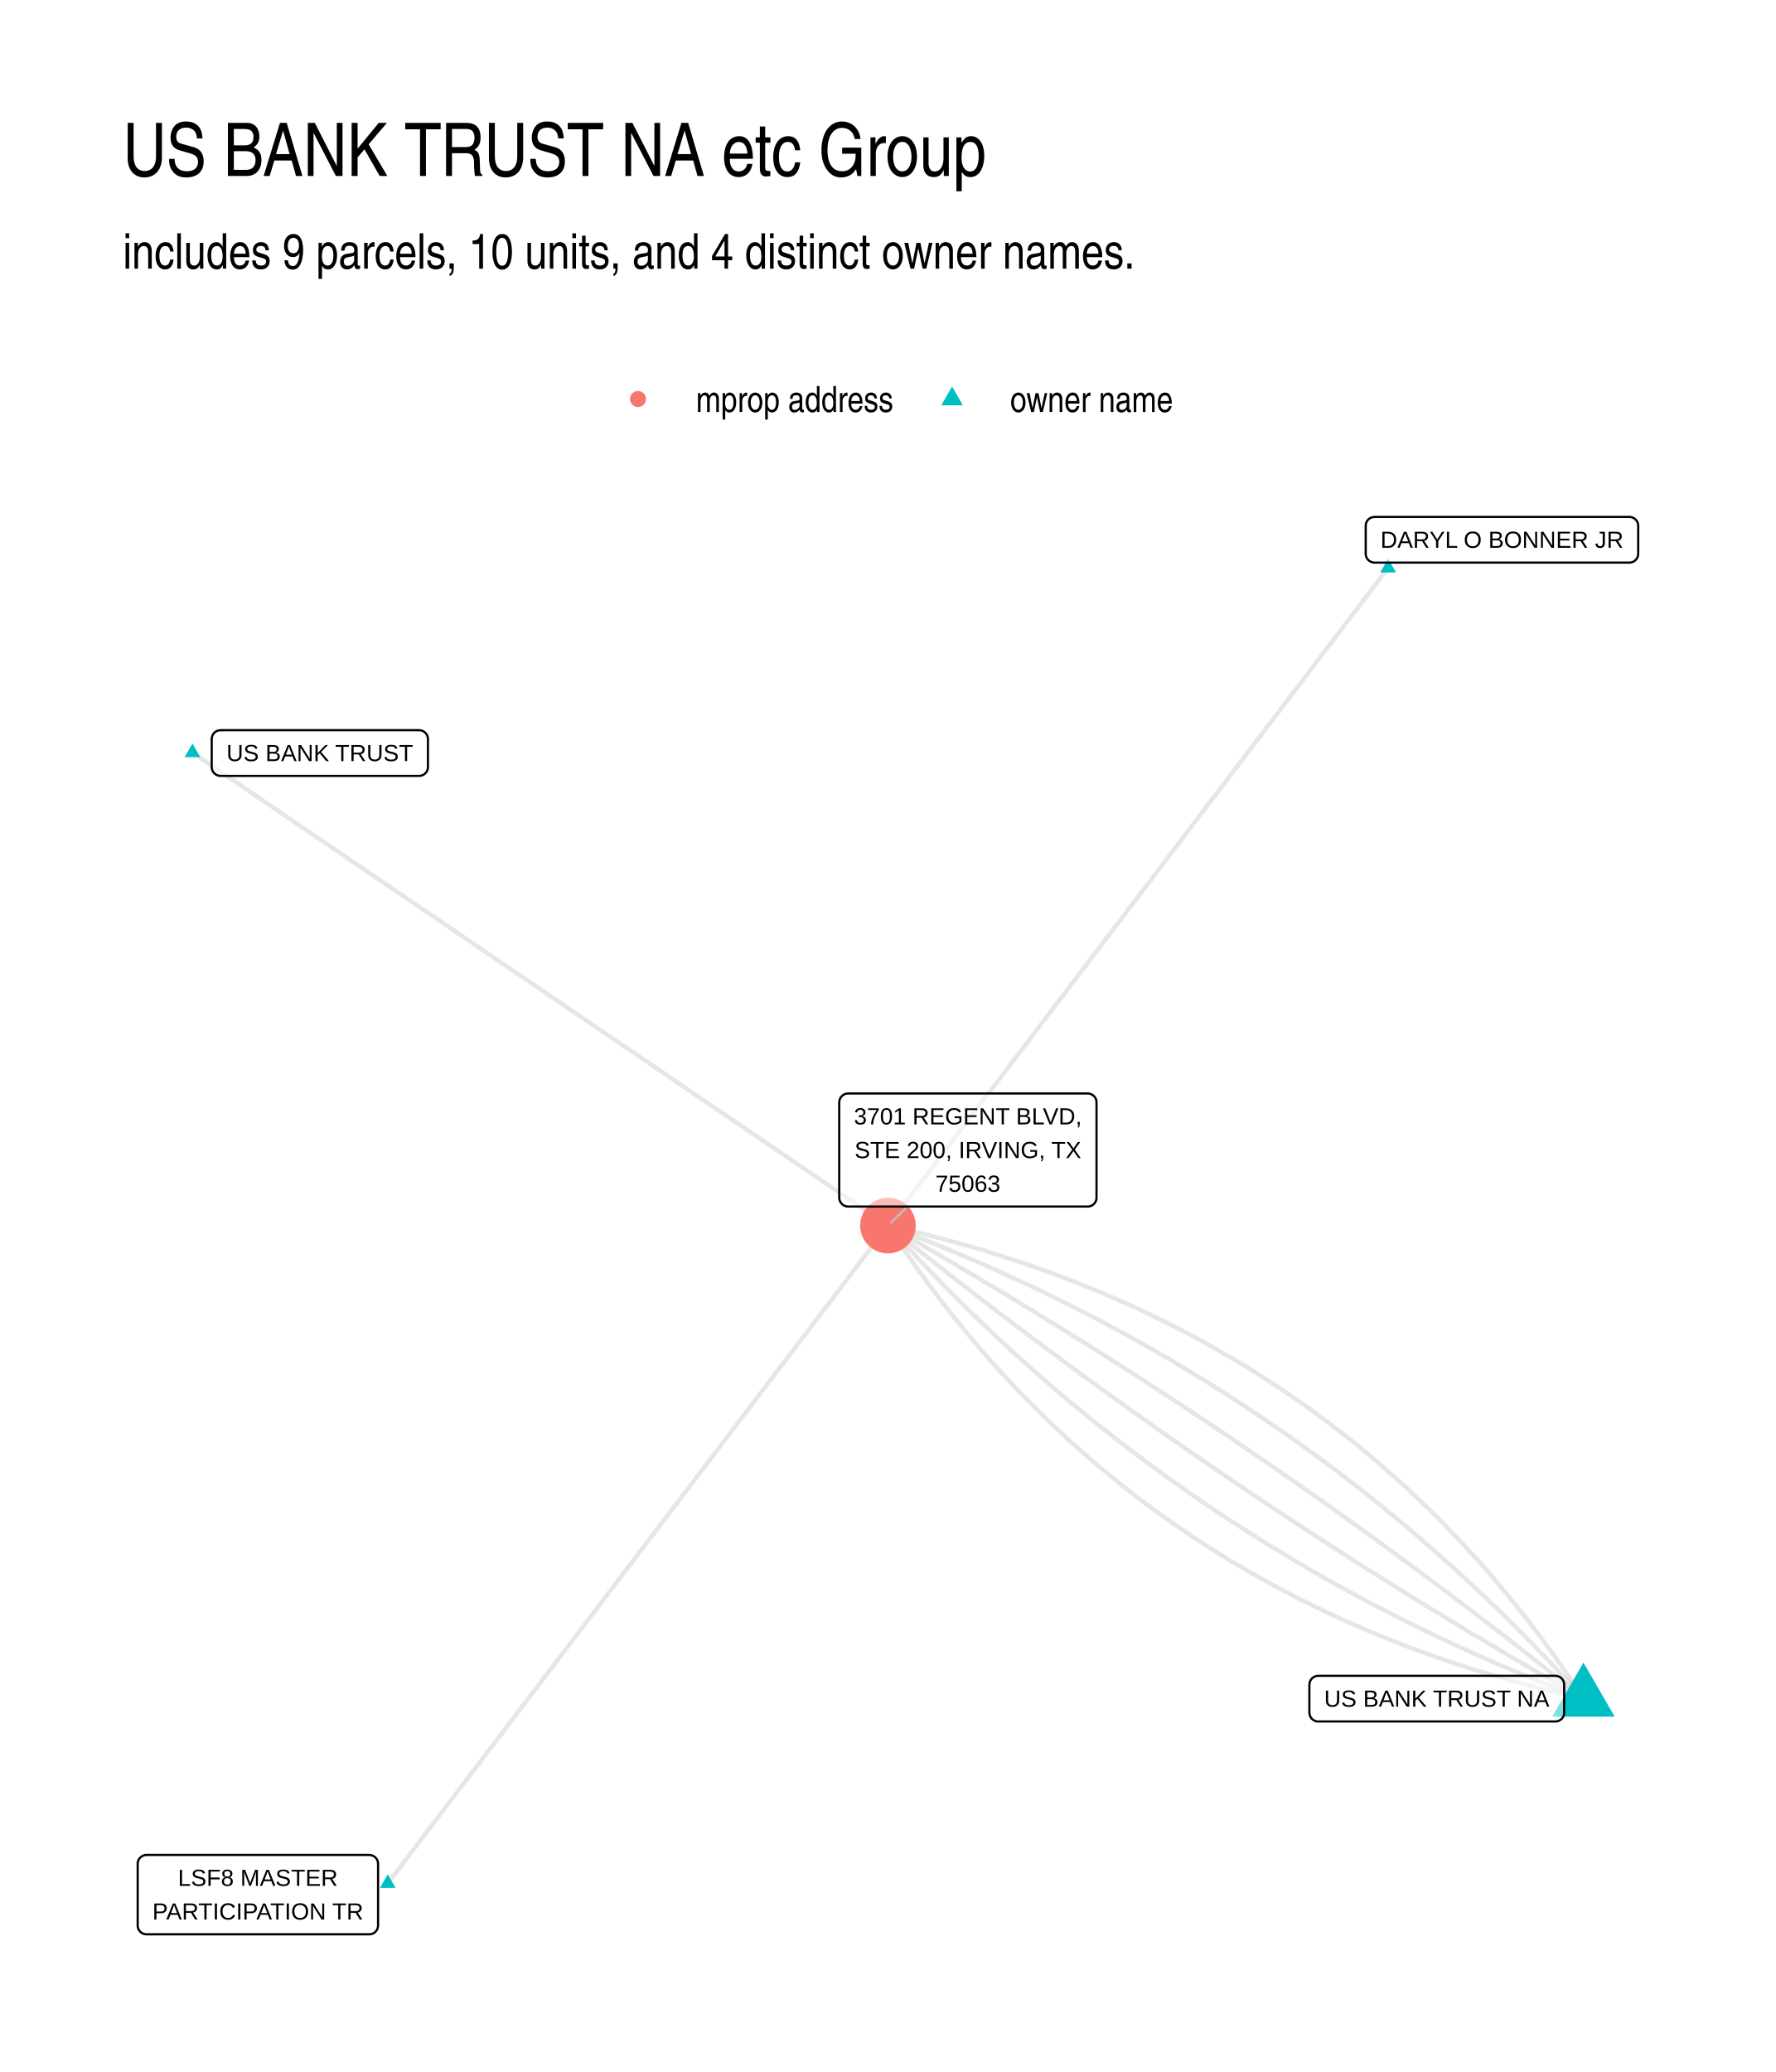
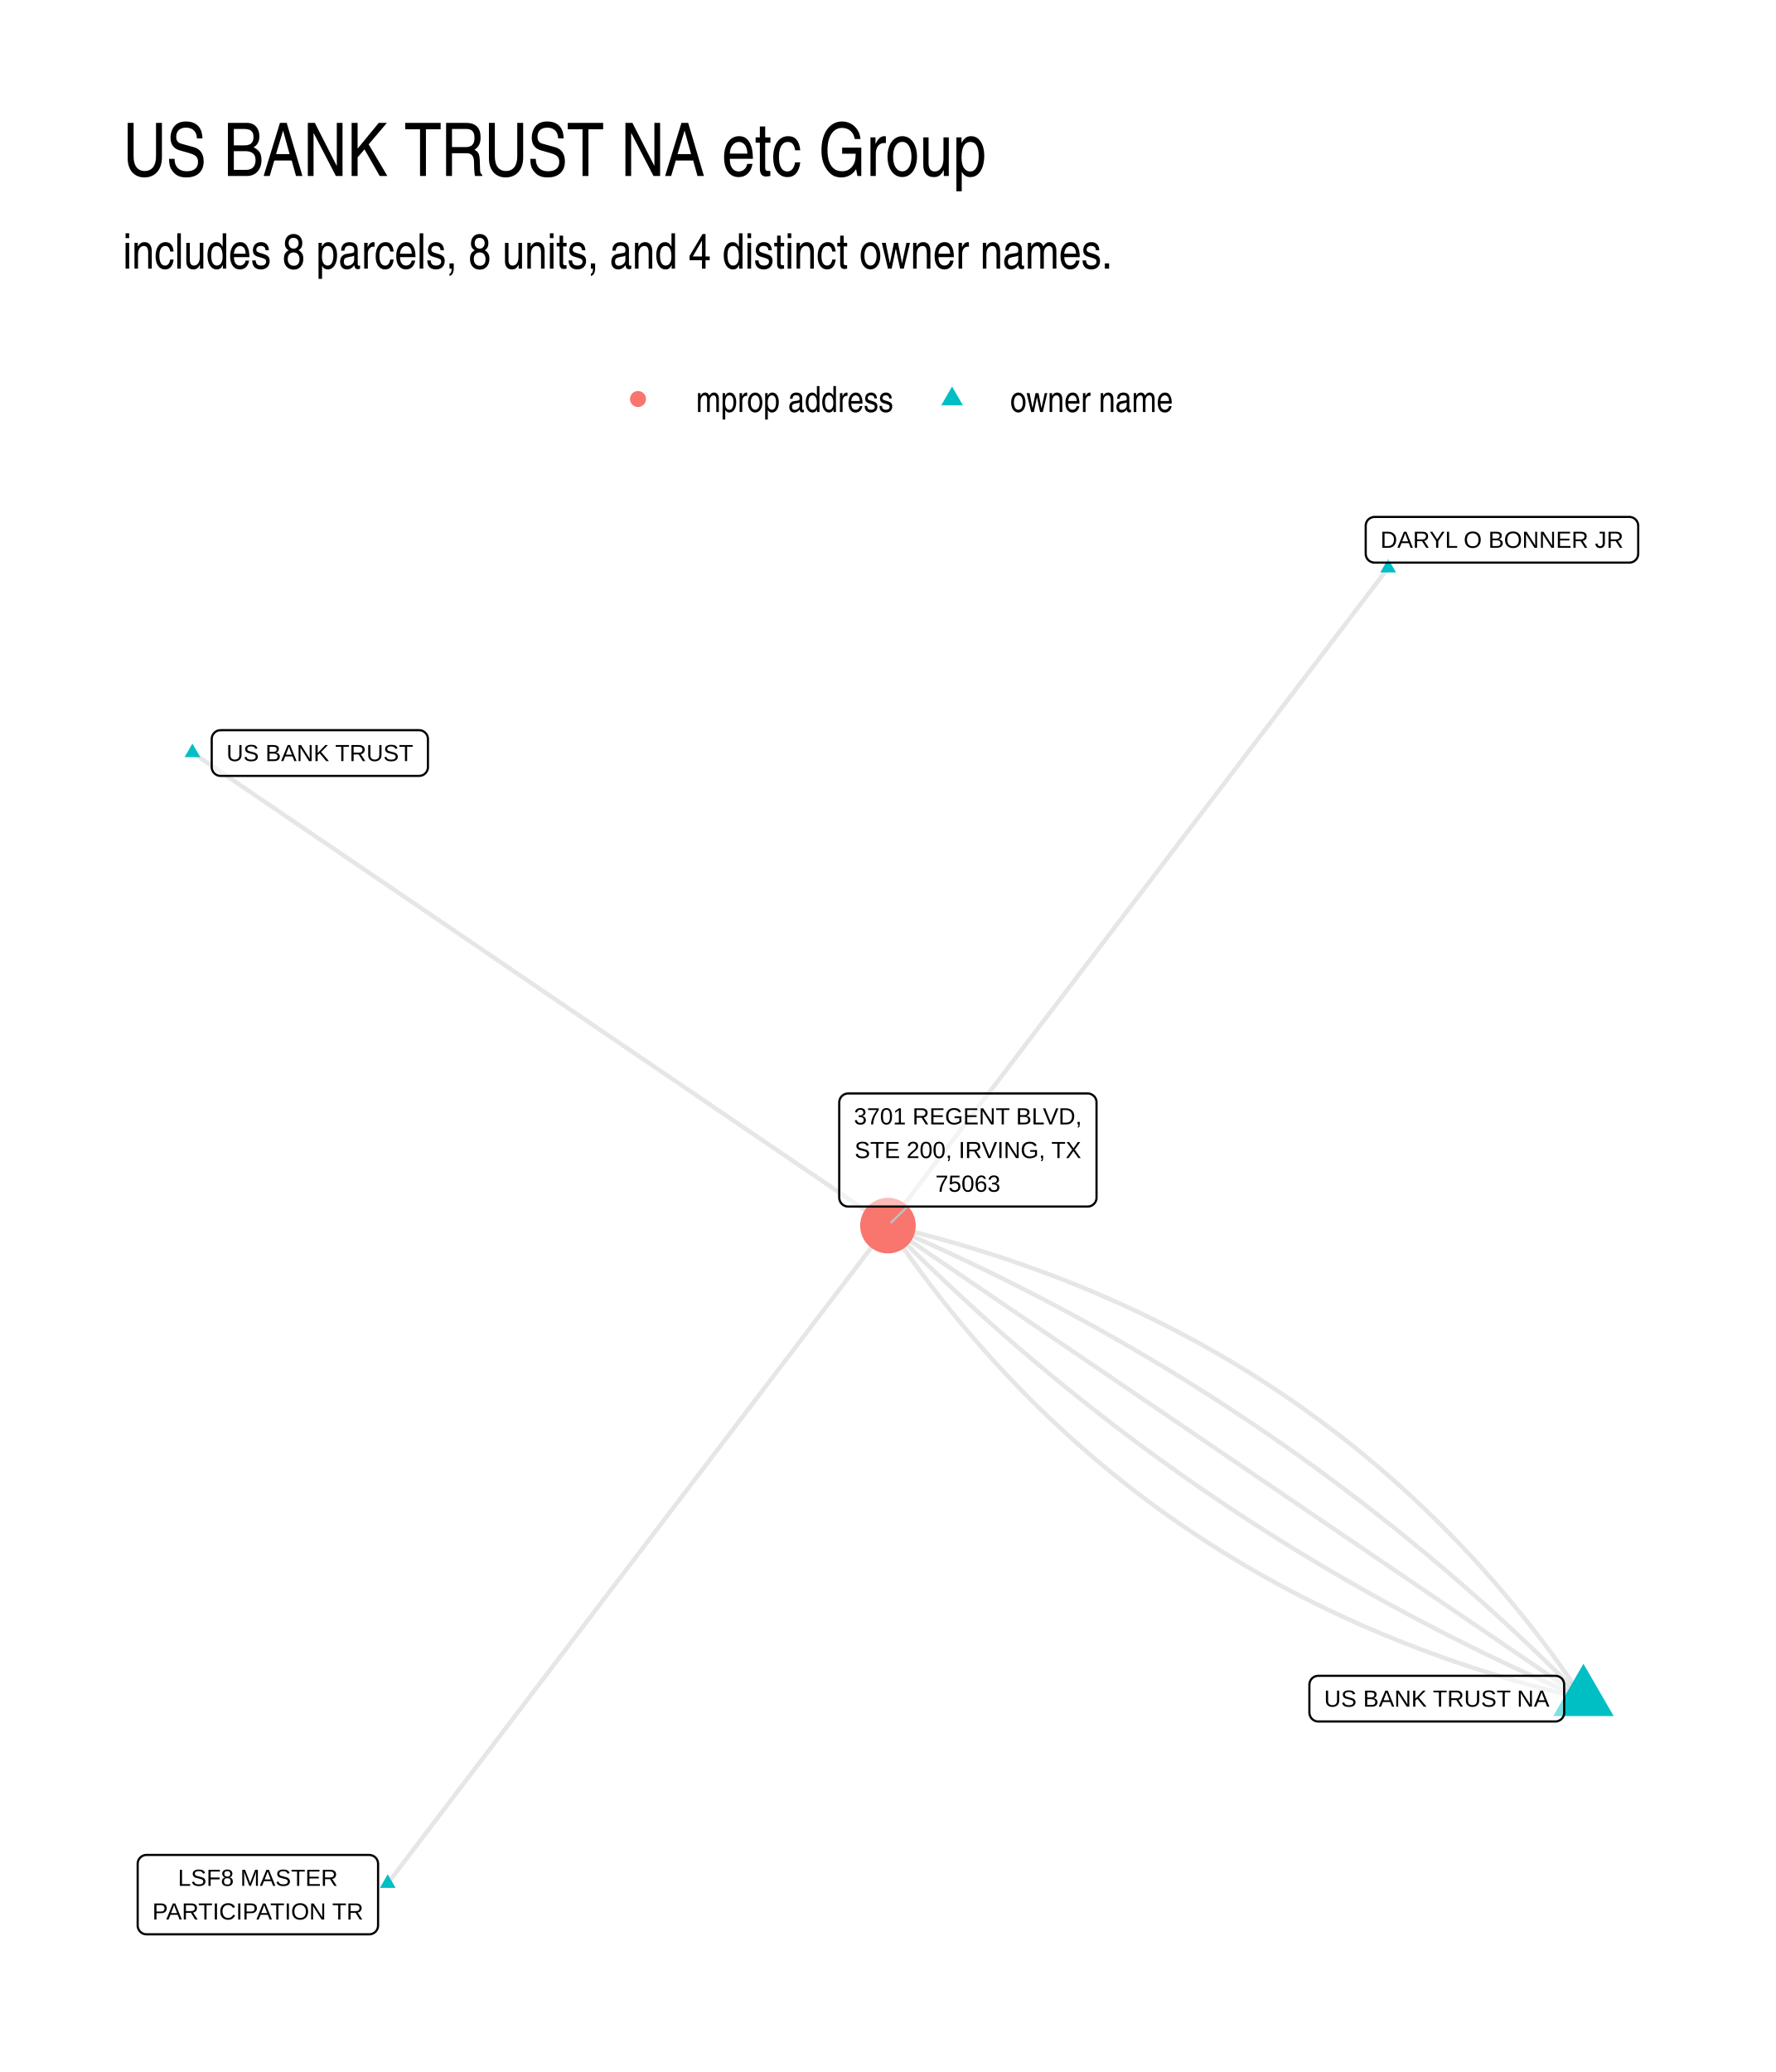
<svg xmlns="http://www.w3.org/2000/svg" width="576" height="672" viewBox="0 0 432 504">
  <g class="svglite">
    <defs>
      <style>.svglite polyline,.svglite polygon,.svglite path,.svglite circle{fill:none;stroke:#000000;stroke-linecap:round;stroke-linejoin:round;stroke-miterlimit:10.00}.svglite text{white-space:pre}.svglite g.glyphgroup path{fill:inherit;stroke:none}</style>
    </defs>
    <rect width="100%" height="100%" style="stroke-linecap:round;stroke-linejoin:round;stroke-miterlimit:10.00;stroke:none;fill:#FFFFFF" />
    <defs>
      <clipPath id="cpMC4wMHw0MzIuMDB8MC4wMHw1MDQuMDA=">
        <path d="M0 0h432v504H0z" />
      </clipPath>
    </defs>
    <g clip-path="url(#cpMC4wMHw0MzIuMDB8MC4wMHw1MDQuMDA=)">
      <path d="M0 0h432v504H0z" style="stroke-width:1.07;stroke:none;fill:#FFFFFF" />
    </g>
    <defs>
      <clipPath id="cpMjkuODl8NDAyLjExfDEyMi4xNHw0NzQuMTE=">
        <path d="M29.89 122.14h372.22v351.97H29.89z" />
      </clipPath>
    </defs>
    <g clip-path="url(#cpMjkuODl8NDAyLjExfDEyMi4xNHw0NzQuMTE=)">
-       <path d="m385.19 413.18-1.2-1.83-1.21-1.81-1.22-1.8-1.24-1.79-1.24-1.78-1.25-1.76-1.27-1.74-1.27-1.74-1.29-1.72-1.29-1.7-1.31-1.7-1.32-1.68-1.32-1.66-1.34-1.65-1.34-1.64-1.36-1.63-1.37-1.61-1.38-1.6-1.39-1.58-1.39-1.57-1.41-1.56-1.42-1.54-1.43-1.53-1.44-1.51-1.45-1.51-1.46-1.49-1.47-1.47-1.49-1.46-1.49-1.45-1.5-1.43-1.51-1.42-1.53-1.41-1.53-1.4-1.54-1.37-1.56-1.37-1.56-1.35-1.57-1.34-1.59-1.33-1.59-1.31-1.61-1.3-1.62-1.28-1.62-1.27-1.64-1.26-1.65-1.25-1.65-1.23-1.67-1.21-1.68-1.2-1.69-1.19-1.7-1.18-1.7-1.16-1.72-1.15-1.73-1.14-1.74-1.12-1.75-1.1-1.77-1.1-1.77-1.08-1.78-1.07-1.79-1.05-1.8-1.04-1.81-1.03-1.83-1.01-1.83-1-1.84-.98-1.86-.97-1.86-.96-1.88-.95-1.88-.93-1.9-.92-1.9-.9-1.92-.89-1.92-.88-1.94-.86-1.95-.85-1.95-.83-1.97-.83-1.98-.8-1.99-.8-2-.78-2.01-.77-2.02-.75-2.03-.74-2.04-.73-2.05-.71-2.06-.7-2.07-.69-2.08-.67-2.09-.66-2.1-.65-2.12-.63-2.12-.62-2.13-.6-2.15-.59-2.15-.58-2.16-.56-2.18-.55-2.18-.54-2.2-.52-2.2-.51-2.22-.5m121.68-159.98-1.23 1.61-1.23 1.62-1.23 1.61-1.23 1.62-1.23 1.62-1.23 1.61-1.23 1.62-1.23 1.61-1.23 1.62-1.23 1.62-1.22 1.61-1.23 1.62-1.23 1.61-1.23 1.62-1.23 1.62-1.23 1.61-1.23 1.62-1.23 1.61-1.23 1.62-1.23 1.62-1.22 1.61-1.23 1.62-1.23 1.62-1.23 1.61-1.23 1.62-1.23 1.61-1.23 1.62-1.23 1.62-1.23 1.61-1.23 1.62-1.23 1.61-1.22 1.62-1.23 1.62-1.23 1.61-1.23 1.62-1.23 1.61-1.23 1.62-1.23 1.62-1.23 1.61-1.23 1.62-1.23 1.61-1.22 1.62-1.23 1.62-1.23 1.61-1.23 1.62-1.23 1.61-1.23 1.62-1.23 1.62-1.23 1.61-1.23 1.62-1.23 1.61-1.22 1.62-1.23 1.62-1.23 1.61-1.23 1.62-1.23 1.61-1.23 1.62-1.23 1.62-1.23 1.61-1.23 1.62-1.23 1.61-1.23 1.62-1.22 1.62-1.23 1.61-1.23 1.62-1.23 1.62-1.23 1.61-1.23 1.62-1.23 1.61-1.23 1.62-1.23 1.62-1.23 1.61-1.22 1.62-1.23 1.61-1.23 1.62-1.23 1.62-1.23 1.61-1.23 1.62-1.23 1.61-1.23 1.62-1.23 1.62-1.23 1.61-1.23 1.62-1.22 1.61-1.23 1.62-1.23 1.62-1.23 1.61-1.23 1.62-1.23 1.61-1.23 1.62-1.23 1.62-1.23 1.61-1.23 1.62-1.22 1.61-1.23 1.62-1.23 1.62-1.23 1.61-1.23 1.62-1.23 1.61" style="stroke-width:1.07;stroke:#000000;stroke-opacity:0.10;stroke-linecap:butt" />
-       <path d="m46.81 183.07 1.71 1.16 1.71 1.16 1.7 1.17 1.71 1.16 1.71 1.16 1.71 1.16 1.71 1.16 1.71 1.17 1.71 1.16 1.71 1.16 1.71 1.16 1.71 1.16 1.7 1.17 1.71 1.16 1.71 1.16 1.71 1.16 1.71 1.17 1.71 1.16 1.71 1.16 1.71 1.16 1.71 1.16 1.71 1.17 1.7 1.16 1.71 1.16 1.71 1.16 1.71 1.17 1.71 1.16 1.71 1.16 1.71 1.16 1.71 1.16 1.71 1.17 1.71 1.16 1.7 1.16 1.71 1.16 1.71 1.16 1.71 1.17 1.71 1.16 1.71 1.16 1.71 1.16 1.71 1.17 1.71 1.16 1.71 1.16 1.7 1.16 1.71 1.16 1.71 1.17 1.71 1.16 1.71 1.16 1.71 1.16 1.71 1.17 1.71 1.16 1.71 1.16 1.71 1.16 1.71 1.16 1.7 1.17 1.71 1.16 1.71 1.16 1.71 1.16 1.71 1.17 1.71 1.16 1.71 1.16 1.71 1.16 1.71 1.16 1.71 1.17 1.7 1.16 1.71 1.16 1.71 1.16 1.71 1.16 1.71 1.17 1.71 1.16 1.71 1.16 1.71 1.16 1.71 1.17 1.71 1.16 1.7 1.16 1.71 1.16 1.71 1.16 1.71 1.17 1.71 1.16 1.71 1.16 1.71 1.16 1.71 1.17 1.71 1.16 1.71 1.16 1.7 1.16 1.71 1.16 1.71 1.17 1.71 1.16 1.71 1.16 1.71 1.16 1.71 1.16 1.71 1.17 1.71 1.16 1.71 1.16 1.7 1.16 1.71 1.17 1.71 1.16 1.71 1.16 1.71 1.16 1.71 1.16m169.19 115.06-1.4-1.56-1.41-1.56-1.42-1.54-1.42-1.54-1.43-1.53-1.44-1.52-1.44-1.51-1.45-1.51-1.45-1.49-1.47-1.49-1.46-1.48-1.48-1.48-1.47-1.46-1.49-1.46-1.49-1.44-1.5-1.44-1.5-1.44-1.51-1.42-1.52-1.41-1.52-1.41-1.53-1.4-1.54-1.39-1.54-1.38-1.55-1.38-1.55-1.36-1.56-1.36-1.57-1.35-1.57-1.34-1.58-1.34-1.58-1.32-1.59-1.32-1.6-1.31-1.61-1.3-1.6-1.29-1.62-1.29-1.62-1.27-1.63-1.27-1.64-1.26-1.64-1.25-1.64-1.25-1.66-1.23-1.66-1.23-1.66-1.22-1.67-1.21-1.68-1.2-1.69-1.2-1.69-1.19-1.69-1.17-1.71-1.17-1.7-1.17-1.72-1.15-1.72-1.15-1.73-1.13-1.73-1.13-1.74-1.13-1.75-1.11-1.75-1.1-1.76-1.1-1.76-1.09-1.78-1.08-1.77-1.07-1.79-1.07-1.79-1.05-1.79-1.05-1.8-1.04-1.81-1.03-1.82-1.03-1.82-1.01-1.82-1.01-1.84-1-1.84-.99-1.84-.98-1.85-.97-1.86-.97-1.87-.96-1.87-.95-1.87-.94-1.89-.93-1.89-.93-1.89-.92-1.9-.91-1.91-.9-1.91-.89-1.92-.88-1.93-.88-1.93-.87-1.94-.86-1.95-.85-1.95-.85-1.95-.83-1.97-.83-1.97-.82-1.97-.81-1.99-.8-1.98-.8-2-.78-2-.78-2.01-.77-2.01-.77" style="stroke-width:1.07;stroke:#000000;stroke-opacity:0.10;stroke-linecap:butt" />
-       <path d="m385.19 413.18-1.6-1.29-1.61-1.3-1.62-1.29-1.61-1.28-1.62-1.29-1.61-1.28-1.62-1.28-1.63-1.28-1.62-1.27-1.63-1.27-1.62-1.27-1.64-1.27-1.63-1.26-1.63-1.26-1.64-1.26-1.64-1.25-1.64-1.25-1.64-1.25-1.65-1.25-1.64-1.24-1.65-1.24-1.65-1.24-1.66-1.24-1.65-1.23-1.66-1.23-1.66-1.23-1.66-1.22-1.66-1.22-1.67-1.22-1.67-1.22-1.67-1.21-1.67-1.22-1.67-1.2-1.68-1.21-1.68-1.2-1.68-1.2-1.68-1.2-1.68-1.2-1.69-1.19-1.69-1.19-1.69-1.18-1.69-1.19-1.69-1.18-1.7-1.18-1.7-1.17-1.7-1.18-1.7-1.17-1.71-1.16-1.7-1.17-1.71-1.16-1.71-1.16-1.72-1.16-1.71-1.15-1.72-1.15-1.72-1.15-1.72-1.15-1.72-1.14-1.73-1.14-1.73-1.14-1.73-1.13-1.73-1.14-1.73-1.13-1.74-1.12-1.74-1.13-1.74-1.12-1.74-1.12-1.74-1.11-1.75-1.12-1.75-1.11-1.75-1.1-1.75-1.11-1.76-1.1-1.75-1.1-1.76-1.1-1.76-1.09-1.76-1.09-1.77-1.09-1.77-1.09-1.77-1.08-1.77-1.08-1.77-1.08-1.77-1.07-1.78-1.08-1.78-1.07-1.78-1.06-1.79-1.07-1.78-1.06-1.79-1.06-1.79-1.05-1.79-1.06-1.79-1.05-1.8-1.05-1.8-1.04-1.8-1.04-1.8-1.04-1.8-1.04-1.81-1.03-1.81-1.04-1.81-1.03M94.32 458.11l1.23-1.61 1.23-1.62 1.23-1.61 1.23-1.62 1.23-1.62 1.23-1.61 1.23-1.62 1.23-1.62 1.23-1.61 1.23-1.62 1.22-1.61 1.23-1.62 1.23-1.62 1.23-1.61 1.23-1.62 1.23-1.61 1.23-1.62 1.23-1.62 1.23-1.61 1.23-1.62 1.22-1.61 1.23-1.62 1.23-1.62 1.23-1.61 1.23-1.62 1.23-1.61 1.23-1.62 1.23-1.62 1.23-1.61 1.23-1.62 1.23-1.61 1.22-1.62 1.23-1.62 1.23-1.61 1.23-1.62 1.23-1.61 1.23-1.62 1.23-1.62 1.23-1.61 1.23-1.62 1.23-1.61 1.22-1.62 1.23-1.62 1.23-1.61 1.23-1.62 1.23-1.61 1.23-1.62 1.23-1.62 1.23-1.61 1.23-1.62 1.23-1.62 1.22-1.61 1.23-1.62 1.23-1.61 1.23-1.62 1.23-1.62 1.23-1.61 1.23-1.62 1.23-1.61 1.23-1.62 1.23-1.62 1.23-1.61 1.22-1.62 1.23-1.61 1.23-1.62 1.23-1.62 1.23-1.61 1.23-1.62 1.23-1.61 1.23-1.62 1.23-1.62 1.23-1.61 1.22-1.62 1.23-1.61 1.23-1.62 1.23-1.62 1.23-1.61 1.23-1.62 1.23-1.61 1.23-1.62 1.23-1.62 1.23-1.61 1.23-1.62 1.22-1.61 1.23-1.62 1.23-1.62 1.23-1.61 1.23-1.62 1.23-1.61 1.23-1.62 1.23-1.62 1.23-1.61 1.23-1.62 1.22-1.62 1.23-1.61 1.23-1.62 1.23-1.61 1.23-1.62 1.23-1.62" style="stroke-width:1.07;stroke:#000000;stroke-opacity:0.10;stroke-linecap:butt" />
-       <path d="m385.19 413.18-1.81-1.03-1.81-1.03-1.8-1.03-1.81-1.04-1.8-1.04-1.8-1.04-1.8-1.05-1.79-1.05-1.8-1.05-1.79-1.05-1.79-1.06-1.79-1.06-1.78-1.06-1.78-1.06-1.79-1.07-1.78-1.07-1.77-1.07-1.78-1.08-1.77-1.07-1.77-1.08-1.77-1.09-1.77-1.08-1.76-1.09-1.77-1.09-1.76-1.1-1.76-1.09-1.75-1.1-1.76-1.11-1.75-1.1-1.75-1.11-1.75-1.11-1.74-1.11-1.75-1.12-1.74-1.12-1.74-1.12-1.74-1.12-1.73-1.13-1.74-1.13-1.73-1.13-1.73-1.14-1.73-1.13-1.72-1.14-1.73-1.15-1.72-1.14-1.72-1.15-1.71-1.15-1.72-1.16-1.71-1.15-1.71-1.16-1.71-1.17-1.71-1.16-1.7-1.17-1.71-1.17-1.7-1.17-1.7-1.18-1.69-1.18-1.7-1.18-1.69-1.18-1.69-1.19-1.69-1.19-1.69-1.19-1.68-1.19-1.68-1.2-1.68-1.2-1.68-1.2-1.68-1.21-1.67-1.21-1.67-1.21-1.67-1.21-1.67-1.22-1.66-1.22-1.67-1.22-1.66-1.23-1.66-1.22-1.66-1.23-1.65-1.24-1.65-1.23-1.66-1.24-1.64-1.24-1.65-1.25-1.65-1.24-1.64-1.25-1.64-1.25-1.64-1.26-1.63-1.26-1.64-1.26-1.63-1.26-1.63-1.26-1.63-1.27-1.63-1.27-1.62-1.28-1.62-1.27-1.62-1.28-1.62-1.29-1.62-1.28-1.61-1.29-1.61-1.29-1.61-1.29-1.61-1.3" style="stroke-width:1.07;stroke:#000000;stroke-opacity:0.10;stroke-linecap:butt" />
-       <path d="m385.19 413.18-2.01-.76-2.01-.77-2-.78-1.99-.79-1.99-.79-1.98-.81-1.98-.81-1.97-.82-1.96-.82-1.96-.84-1.95-.84-1.95-.86-1.93-.86-1.94-.86-1.92-.88-1.92-.88-1.92-.9-1.9-.9-1.91-.91-1.89-.92-1.89-.92-1.88-.93-1.88-.95-1.87-.95-1.86-.95-1.86-.97-1.85-.97-1.85-.99-1.84-.99-1.83-1-1.83-1-1.82-1.02-1.81-1.02-1.81-1.03-1.81-1.04-1.79-1.05-1.79-1.06-1.78-1.06-1.78-1.08-1.77-1.08-1.77-1.08-1.76-1.1-1.75-1.11-1.74-1.11-1.74-1.12-1.74-1.13-1.73-1.14-1.72-1.14-1.71-1.16-1.71-1.16-1.7-1.17-1.7-1.18-1.69-1.19-1.69-1.19-1.67-1.2-1.68-1.21-1.66-1.22-1.66-1.23-1.65-1.24-1.65-1.24-1.64-1.25-1.64-1.26-1.62-1.27-1.63-1.28-1.61-1.28-1.61-1.3-1.61-1.3-1.59-1.31-1.59-1.31-1.59-1.33-1.58-1.33-1.57-1.34-1.57-1.35-1.56-1.36-1.55-1.37-1.55-1.37-1.54-1.38-1.53-1.39-1.53-1.4-1.53-1.41-1.51-1.42-1.51-1.42-1.51-1.43-1.5-1.44-1.49-1.45-1.48-1.45-1.48-1.47-1.48-1.47-1.46-1.48-1.46-1.49-1.46-1.5-1.45-1.5-1.44-1.52-1.43-1.52-1.43-1.53-1.43-1.53-1.41-1.55-1.42-1.55-1.4-1.57" style="stroke-width:1.07;stroke:#000000;stroke-opacity:0.10;stroke-linecap:butt" />
-       <path d="m385.19 413.18-2.21-.49-2.21-.51-2.19-.53-2.19-.53-2.17-.55-2.17-.57-2.15-.57-2.15-.6-2.13-.6-2.12-.62-2.11-.63-2.11-.64-2.09-.66-2.08-.68-2.07-.68-2.06-.7-2.05-.72-2.04-.72-2.03-.74-2.02-.76-2.01-.76-2-.79-1.99-.79-1.97-.81-1.97-.82-1.96-.84-1.95-.85-1.93-.86-1.93-.88-1.92-.89-1.9-.9-1.9-.92-1.88-.93-1.88-.94-1.86-.96-1.85-.97-1.85-.99-1.83-1-1.82-1.01-1.82-1.02-1.8-1.04-1.79-1.06-1.78-1.07-1.77-1.08-1.76-1.09-1.75-1.11-1.74-1.12-1.73-1.13-1.72-1.15-1.71-1.16-1.7-1.18-1.69-1.19-1.68-1.2-1.66-1.22-1.66-1.23-1.65-1.24-1.63-1.26-1.63-1.27-1.62-1.29-1.6-1.29-1.6-1.32-1.58-1.32-1.58-1.34-1.56-1.35-1.56-1.37-1.54-1.38-1.53-1.39-1.52-1.41-1.52-1.42-1.5-1.43-1.49-1.45-1.48-1.46-1.47-1.48-1.46-1.49-1.45-1.5-1.44-1.52-1.43-1.53-1.42-1.54-1.41-1.56-1.4-1.57-1.39-1.58-1.38-1.6-1.37-1.61-1.35-1.62-1.35-1.64-1.34-1.65-1.32-1.67-1.32-1.68-1.3-1.69-1.3-1.71-1.28-1.72-1.28-1.73-1.26-1.75-1.26-1.76-1.24-1.77-1.23-1.79-1.23-1.8-1.21-1.82-1.2-1.83" style="stroke-width:1.07;stroke:#000000;stroke-opacity:0.10;stroke-linecap:butt" />
-       <path d="m385.19 404.41 7.6 13.16H377.6zm-47.51-268.48 1.91 3.31h-3.83zM46.81 180.86l1.91 3.31h-3.83zM94.32 455.9l1.92 3.32h-3.83z" style="stroke-width:0.71;stroke:none;fill:#00BFC4" />
+       <path d="m385.19 413.18-1.22-1.8-1.23-1.79-1.24-1.78-1.26-1.76-1.26-1.75-1.27-1.74-1.28-1.72-1.29-1.71-1.31-1.7-1.31-1.68-1.32-1.67-1.33-1.66-1.34-1.65-1.35-1.63-1.37-1.62-1.37-1.61-1.38-1.59-1.39-1.58-1.4-1.57-1.41-1.55-1.42-1.54-1.43-1.53-1.44-1.51-1.46-1.5-1.46-1.49-1.47-1.48-1.48-1.46-1.49-1.45-1.5-1.44-1.51-1.42-1.52-1.41-1.53-1.4-1.54-1.38-1.55-1.37-1.56-1.36-1.57-1.35-1.58-1.33-1.59-1.32-1.6-1.3-1.61-1.3-1.62-1.28-1.63-1.26-1.64-1.26-1.65-1.24-1.66-1.22-1.67-1.22-1.67-1.2-1.69-1.19-1.7-1.17-1.71-1.17-1.72-1.14-1.73-1.14-1.74-1.12-1.75-1.11-1.76-1.1-1.76-1.08-1.78-1.08-1.79-1.05-1.8-1.05-1.81-1.03-1.82-1.02-1.82-1-1.84-1-1.85-.98-1.86-.96-1.87-.95-1.87-.94-1.89-.93-1.9-.92-1.91-.9-1.92-.88-1.92-.88-1.94-.86-1.95-.85-1.96-.84-1.96-.82-1.98-.81-1.99-.79-1.99-.79-2.01-.77-2.02-.76-2.02-.74-2.04-.73-2.05-.72-2.05-.7-2.07-.7-2.08-.68-2.08-.66-2.1-.65-2.11-.64-2.11-.63-2.13-.62-2.13-.6-2.15-.58-2.16-.58-2.16-.56-2.18-.55-2.18-.53-2.2-.53m121.68-159.98-1.23 1.61-1.23 1.62-1.23 1.61-1.23 1.62-1.23 1.62-1.23 1.61-1.23 1.62-1.23 1.61-1.23 1.62-1.23 1.62-1.22 1.61-1.23 1.62-1.23 1.61-1.23 1.62-1.23 1.62-1.23 1.61-1.23 1.62-1.23 1.61-1.23 1.62-1.23 1.62-1.22 1.61-1.23 1.62-1.23 1.62-1.23 1.61-1.23 1.62-1.23 1.61-1.23 1.62-1.23 1.62-1.23 1.61-1.23 1.62-1.23 1.61-1.22 1.62-1.23 1.62-1.23 1.61-1.23 1.62-1.23 1.61-1.23 1.62-1.23 1.62-1.23 1.61-1.23 1.62-1.23 1.61-1.22 1.62-1.23 1.62-1.23 1.61-1.23 1.62-1.23 1.61-1.23 1.62-1.23 1.62-1.23 1.61-1.23 1.62-1.23 1.61-1.22 1.62-1.23 1.62-1.23 1.61-1.23 1.62-1.23 1.61-1.23 1.62-1.23 1.62-1.23 1.61-1.23 1.62-1.23 1.61-1.23 1.62-1.22 1.62-1.23 1.61-1.23 1.62-1.23 1.62-1.23 1.61-1.23 1.62-1.23 1.61-1.23 1.62-1.23 1.62-1.23 1.61-1.22 1.62-1.23 1.61-1.23 1.62-1.23 1.62-1.23 1.61-1.23 1.62-1.23 1.61-1.23 1.62-1.23 1.62-1.23 1.61-1.23 1.62-1.22 1.61-1.23 1.62-1.23 1.62-1.23 1.61-1.23 1.62-1.23 1.61-1.23 1.62-1.23 1.62-1.23 1.61-1.23 1.62-1.22 1.61-1.23 1.62-1.23 1.62-1.23 1.61-1.23 1.62-1.23 1.61" style="stroke-width:1.07;stroke:#000000;stroke-opacity:0.10;stroke-linecap:butt" />
+       <path d="m46.81 183.07 1.71 1.16 1.71 1.16 1.7 1.17 1.71 1.16 1.71 1.16 1.71 1.16 1.71 1.16 1.71 1.17 1.71 1.16 1.71 1.16 1.71 1.16 1.71 1.16 1.7 1.17 1.71 1.16 1.71 1.16 1.71 1.16 1.71 1.17 1.71 1.16 1.71 1.16 1.71 1.16 1.71 1.16 1.71 1.17 1.7 1.16 1.71 1.16 1.71 1.16 1.71 1.17 1.71 1.16 1.71 1.16 1.71 1.16 1.71 1.16 1.71 1.17 1.71 1.16 1.7 1.16 1.71 1.16 1.71 1.16 1.71 1.17 1.71 1.16 1.71 1.16 1.71 1.16 1.71 1.17 1.71 1.16 1.71 1.16 1.7 1.16 1.71 1.16 1.71 1.17 1.71 1.16 1.71 1.16 1.71 1.16 1.71 1.17 1.71 1.16 1.71 1.16 1.71 1.16 1.71 1.16 1.7 1.17 1.71 1.16 1.71 1.16 1.71 1.16 1.71 1.17 1.71 1.16 1.71 1.16 1.71 1.16 1.71 1.16 1.71 1.17 1.7 1.16 1.71 1.16 1.71 1.16 1.71 1.16 1.71 1.17 1.71 1.16 1.71 1.16 1.71 1.16 1.71 1.17 1.71 1.16 1.7 1.16 1.71 1.16 1.71 1.16 1.71 1.17 1.71 1.16 1.71 1.16 1.71 1.16 1.71 1.17 1.71 1.16 1.71 1.16 1.7 1.16 1.71 1.16 1.71 1.17 1.71 1.16 1.71 1.16 1.71 1.16 1.71 1.16 1.71 1.17 1.71 1.16 1.71 1.16 1.7 1.16 1.71 1.17 1.71 1.16 1.71 1.16 1.71 1.16 1.71 1.16m169.19 115.06-1.46-1.48-1.47-1.48-1.48-1.47-1.48-1.46-1.49-1.45-1.49-1.45-1.49-1.45-1.5-1.43-1.51-1.43-1.51-1.43-1.51-1.41-1.52-1.41-1.53-1.41-1.53-1.39-1.53-1.4-1.54-1.38-1.55-1.38-1.55-1.37-1.55-1.36-1.56-1.36-1.57-1.35-1.57-1.35-1.57-1.34-1.58-1.33-1.59-1.32-1.59-1.32-1.59-1.31-1.6-1.31-1.61-1.3-1.61-1.29-1.61-1.29-1.62-1.28-1.63-1.27-1.63-1.27-1.63-1.26-1.64-1.25-1.65-1.25-1.64-1.24-1.66-1.23-1.66-1.23-1.66-1.22-1.67-1.22-1.68-1.2-1.68-1.21-1.68-1.19-1.69-1.19-1.69-1.18-1.7-1.18-1.71-1.16-1.7-1.17-1.72-1.15-1.72-1.15-1.72-1.14-1.73-1.14-1.73-1.13-1.74-1.12-1.75-1.12-1.75-1.11-1.75-1.1-1.76-1.1-1.76-1.09-1.77-1.08-1.77-1.08-1.78-1.07-1.79-1.07-1.78-1.05-1.8-1.06-1.8-1.04-1.8-1.04-1.81-1.03-1.81-1.02-1.82-1.02-1.82-1.02-1.83-1-1.83-1-1.84-.99-1.85-.99-1.84-.98-1.86-.97-1.85-.97-1.87-.96-1.87-.95-1.87-.95-1.88-.94-1.88-.93-1.89-.93-1.89-.92-1.9-.91-1.9-.91-1.91-.9-1.91-.89-1.92-.89-1.92-.88-1.93-.88-1.93-.87-1.94-.86-1.94-.85-1.95-.85-1.95-.85" style="stroke-width:1.07;stroke:#000000;stroke-opacity:0.10;stroke-linecap:butt" />
+       <path d="m385.19 413.18-1.71-1.16-1.71-1.16-1.7-1.17-1.71-1.16-1.71-1.16-1.71-1.16-1.71-1.16-1.71-1.17-1.71-1.16-1.71-1.16-1.71-1.16-1.71-1.17-1.7-1.16-1.71-1.16-1.71-1.16-1.71-1.16-1.71-1.17-1.71-1.16-1.71-1.16-1.71-1.16-1.71-1.17-1.71-1.16-1.7-1.16-1.71-1.16-1.71-1.16-1.71-1.17-1.71-1.16-1.71-1.16-1.71-1.16-1.71-1.16-1.71-1.17-1.71-1.16-1.7-1.16-1.71-1.16-1.71-1.17-1.71-1.16-1.71-1.16-1.71-1.16-1.71-1.16-1.71-1.17-1.71-1.16-1.71-1.16-1.7-1.16-1.71-1.17-1.71-1.16-1.71-1.16-1.71-1.16-1.71-1.16-1.71-1.17-1.71-1.16-1.71-1.16-1.71-1.16-1.71-1.16-1.7-1.17-1.71-1.16-1.71-1.16-1.71-1.16-1.71-1.17-1.71-1.16-1.71-1.16-1.71-1.16-1.71-1.16-1.71-1.17-1.7-1.16-1.71-1.16-1.71-1.16-1.71-1.17-1.71-1.16-1.71-1.16-1.71-1.16-1.71-1.16-1.71-1.17-1.71-1.16-1.7-1.16-1.71-1.16-1.71-1.17-1.71-1.16-1.71-1.16-1.71-1.16-1.71-1.16-1.71-1.17-1.71-1.16-1.71-1.16-1.7-1.16-1.71-1.16-1.71-1.17-1.71-1.16-1.71-1.16-1.71-1.16-1.71-1.17-1.71-1.16-1.71-1.16-1.71-1.16-1.7-1.16-1.71-1.17-1.71-1.16-1.71-1.16-1.71-1.16-1.71-1.17M94.32 458.11l1.23-1.61 1.23-1.62 1.23-1.61 1.23-1.62 1.23-1.62 1.23-1.61 1.23-1.62 1.23-1.62 1.23-1.61 1.23-1.62 1.22-1.61 1.23-1.62 1.23-1.62 1.23-1.61 1.23-1.62 1.23-1.61 1.23-1.62 1.23-1.62 1.23-1.61 1.23-1.62 1.22-1.61 1.23-1.62 1.23-1.62 1.23-1.61 1.23-1.62 1.23-1.61 1.23-1.62 1.23-1.62 1.23-1.61 1.23-1.62 1.23-1.61 1.22-1.62 1.23-1.62 1.23-1.61 1.23-1.62 1.23-1.61 1.23-1.62 1.23-1.62 1.23-1.61 1.23-1.62 1.23-1.61 1.22-1.62 1.23-1.62 1.23-1.61 1.23-1.62 1.23-1.61 1.23-1.62 1.23-1.62 1.23-1.61 1.23-1.62 1.23-1.62 1.22-1.61 1.23-1.62 1.23-1.61 1.23-1.62 1.23-1.62 1.23-1.61 1.23-1.62 1.23-1.61 1.23-1.62 1.23-1.62 1.23-1.61 1.22-1.62 1.23-1.61 1.23-1.62 1.23-1.62 1.23-1.61 1.23-1.62 1.23-1.61 1.23-1.62 1.23-1.62 1.23-1.61 1.22-1.62 1.23-1.61 1.23-1.62 1.23-1.62 1.23-1.61 1.23-1.62 1.23-1.61 1.23-1.62 1.23-1.62 1.23-1.61 1.23-1.62 1.22-1.61 1.23-1.62 1.23-1.62 1.23-1.61 1.23-1.62 1.23-1.61 1.23-1.62 1.23-1.62 1.23-1.61 1.23-1.62 1.22-1.62 1.23-1.61 1.23-1.62 1.23-1.61 1.23-1.62 1.23-1.62" style="stroke-width:1.07;stroke:#000000;stroke-opacity:0.10;stroke-linecap:butt" />
+       <path d="m385.19 413.18-1.95-.84-1.95-.85-1.94-.86-1.94-.86-1.93-.87-1.93-.87-1.92-.88-1.92-.89-1.91-.89-1.91-.91-1.9-.9-1.9-.92-1.89-.92-1.89-.92-1.88-.94-1.88-.94-1.87-.95-1.87-.95-1.86-.96-1.86-.96-1.85-.98-1.85-.98-1.84-.98-1.84-1-1.84-.99-1.82-1.01-1.83-1.01-1.82-1.02-1.81-1.03-1.81-1.03-1.8-1.03-1.8-1.05-1.79-1.05-1.79-1.06-1.78-1.06-1.78-1.07-1.78-1.08-1.77-1.08-1.76-1.09-1.76-1.1-1.75-1.11-1.75-1.11-1.74-1.11-1.74-1.12-1.74-1.13-1.73-1.14-1.72-1.14-1.72-1.15-1.71-1.16-1.71-1.16-1.71-1.17-1.69-1.17-1.7-1.19-1.69-1.18-1.68-1.2-1.68-1.2-1.68-1.21-1.66-1.21-1.67-1.22-1.66-1.23-1.65-1.23-1.65-1.25-1.65-1.24-1.64-1.26-1.63-1.26-1.63-1.26-1.62-1.28-1.62-1.28-1.62-1.28-1.61-1.29-1.6-1.3-1.6-1.31-1.6-1.31-1.59-1.32-1.58-1.33-1.58-1.33-1.58-1.34-1.57-1.34-1.56-1.35-1.56-1.36-1.56-1.37-1.55-1.37-1.54-1.37-1.54-1.39-1.54-1.39-1.53-1.4-1.52-1.4-1.52-1.41-1.52-1.42-1.51-1.42-1.51-1.43-1.5-1.44-1.49-1.44-1.49-1.45-1.49-1.46-1.48-1.46-1.47-1.47-1.47-1.47-1.47-1.49" style="stroke-width:1.07;stroke:#000000;stroke-opacity:0.10;stroke-linecap:butt" />
+       <path d="m385.19 413.18-2.19-.52-2.19-.54-2.17-.55-2.17-.56-2.16-.57-2.14-.59-2.14-.6-2.12-.61-2.12-.63-2.11-.64-2.09-.65-2.09-.67-2.08-.68-2.06-.69-2.06-.7-2.05-.72-2.03-.73-2.03-.75-2.02-.76-2-.77-2-.78-1.99-.8-1.97-.81-1.97-.82-1.96-.83-1.95-.85-1.93-.86-1.93-.88-1.92-.89-1.91-.9-1.89-.91-1.89-.93-1.88-.94-1.87-.95-1.86-.97-1.84-.98-1.84-.99-1.83-1.01-1.82-1.02-1.81-1.03-1.8-1.04-1.78-1.06-1.78-1.07-1.77-1.08-1.76-1.1-1.75-1.11-1.74-1.12-1.73-1.14-1.72-1.15-1.7-1.16-1.7-1.18-1.69-1.18-1.68-1.21-1.67-1.21-1.66-1.23-1.65-1.24-1.64-1.25-1.63-1.27-1.62-1.28-1.61-1.29-1.6-1.31-1.59-1.32-1.58-1.33-1.57-1.34-1.56-1.36-1.55-1.37-1.54-1.39-1.53-1.39-1.52-1.41-1.51-1.43-1.5-1.43-1.49-1.45-1.48-1.47-1.47-1.47-1.46-1.49-1.45-1.5-1.44-1.52-1.43-1.52-1.43-1.55-1.41-1.55-1.4-1.57-1.39-1.58-1.38-1.59-1.37-1.61-1.36-1.61-1.35-1.64-1.35-1.64-1.33-1.66-1.32-1.67-1.31-1.69-1.3-1.69-1.29-1.72-1.29-1.72-1.27-1.74-1.26-1.75-1.25-1.76-1.25-1.77-1.23-1.79-1.22-1.81" style="stroke-width:1.07;stroke:#000000;stroke-opacity:0.10;stroke-linecap:butt" />
+       <path d="m385.19 404.7 7.35 12.72h-14.69zm-47.51-268.77 1.91 3.31h-3.83zM46.81 180.86l1.91 3.31h-3.83zM94.32 455.9l1.92 3.32h-3.83z" style="stroke-width:0.71;stroke:none;fill:#00BFC4" />
      <circle cx="216" cy="298.12" r="6.76" style="stroke-width:0.71;stroke:none;fill:#F8766D" />
      <path d="m220.76 293.48-3.95 3.86" style="fill:none;stroke-linecap:round;stroke-linejoin:round;stroke-miterlimit:10.00;stroke-width:0.53;stroke:#BFBFBF" />
      <path d="M320.68 418.74h57.66-.08l.34-.01.34-.07.33-.13.3-.17.27-.22.23-.26.19-.29.13-.32.09-.34.02-.35h0v-6.79h0l-.02-.35-.09-.34-.13-.32-.19-.29-.23-.26-.27-.22-.3-.18-.33-.12-.34-.07-.26-.01h-57.66l.26.01-.34-.01-.35.04-.33.1-.32.15-.28.19-.25.24-.21.28-.16.31-.11.33-.06.34-.01.18v6.79l.01-.17v.35l.06.34.11.33.16.31.21.28.25.24.28.19.32.15.33.1.35.04z" style="stroke-width:0.53;fill:#FFFFFF;fill-opacity:0.50" />
      <text x="349.51" y="415.14" lengthAdjust="spacingAndGlyphs" style="font-size:5.69px;font-family:&quot;Liberation Sans&quot;" text-anchor="middle" textLength="54.78">US BANK TRUST NA</text>
      <path d="M334.38 136.85h61.97-.08l.34-.01.34-.07.33-.12.3-.18.27-.22.23-.26.18-.29.14-.32.08-.34.03-.35h0v-6.79h0l-.03-.35-.08-.34-.14-.32-.18-.29-.23-.26-.27-.22-.3-.17-.33-.13-.34-.07-.26-.01h-61.97l.26.01-.35-.01-.34.04-.34.1-.31.15-.29.19-.25.24-.21.28-.16.31-.11.33-.05.34-.01.18v6.79l.01-.17v.35l.05.34.11.33.16.31.21.28.25.24.29.19.31.15.34.1.34.04z" style="stroke-width:0.53;fill:#FFFFFF;fill-opacity:0.50" />
      <text x="365.37" y="133.25" lengthAdjust="spacingAndGlyphs" style="font-size:5.69px;font-family:&quot;Liberation Sans&quot;" text-anchor="middle" textLength="59.09">DARYL O BONNER JR</text>
      <path d="M53.66 188.73h48.28-.08l.35-.02.34-.06.32-.13.3-.17.27-.22.23-.26.19-.3.13-.32.09-.33.02-.35h0v-6.8h0l-.02-.34-.09-.34-.13-.32-.19-.29-.23-.26-.27-.22-.3-.18-.32-.12-.34-.07-.27-.02H53.66l.26.02-.35-.01-.34.04-.34.09-.31.15-.29.2-.25.24-.21.28-.16.31-.11.33-.05.34-.01.17v6.8l.01-.17v.34l.05.35.11.33.16.31.21.27.25.24.29.2.31.15.34.1.34.04z" style="stroke-width:0.53;fill:#FFFFFF;fill-opacity:0.50" />
      <text x="77.8" y="185.13" lengthAdjust="spacingAndGlyphs" style="font-size:5.69px;font-family:&quot;Liberation Sans&quot;" text-anchor="middle" textLength="45.41">US BANK TRUST</text>
      <path d="M35.65 470.51h54.16-.09l.35-.01.34-.07.33-.13.3-.17.27-.22.23-.26.18-.29.14-.32.08-.34.03-.35h0v-14.99h0l-.03-.35-.08-.33-.14-.32-.18-.3-.23-.26-.27-.22-.3-.17-.33-.12-.34-.07-.26-.02H35.65l.26.02-.35-.02-.34.04-.34.1-.31.15-.29.2-.25.24-.21.28-.16.3-.11.33-.06.35v15.16-.17.35l.06.34.11.33.16.31.21.27.25.25.29.19.31.15.34.1.34.04z" style="stroke-width:0.53;fill:#FFFFFF;fill-opacity:0.50" />
      <text x="62.73" y="458.72" lengthAdjust="spacingAndGlyphs" style="font-size:5.69px;font-family:&quot;Liberation Sans&quot;" text-anchor="middle" textLength="38.86">LSF8 MASTER</text>
      <text x="62.73" y="466.91" lengthAdjust="spacingAndGlyphs" style="font-size:5.69px;font-family:&quot;Liberation Sans&quot;" text-anchor="middle" textLength="51.28">PARTICIPATION TR</text>
      <path d="M206.31 293.48h58.27-.08l.34-.01.35-.07.32-.12.3-.18.27-.22.23-.26.19-.29.13-.32.09-.34.02-.35h0v-23.18h0l-.02-.35-.09-.33-.13-.32-.19-.3-.23-.26-.27-.22-.3-.17-.32-.13-.35-.07-.26-.01h-58.27l.26.01-.34-.01-.35.04-.33.1-.32.15-.28.2-.25.24-.21.27-.16.31-.11.33-.06.35-.01.17v23.18l.01-.17v.35l.06.34.11.33.16.31.21.28.25.24.28.2.32.14.33.1.35.04z" style="stroke-width:0.53;fill:#FFFFFF;fill-opacity:0.50" />
      <text x="235.45" y="273.5" lengthAdjust="spacingAndGlyphs" style="font-size:5.69px;font-family:&quot;Liberation Sans&quot;" text-anchor="middle" textLength="55.39">3701 REGENT BLVD,</text>
      <text x="235.45" y="281.69" lengthAdjust="spacingAndGlyphs" style="font-size:5.69px;font-family:&quot;Liberation Sans&quot;" text-anchor="middle" textLength="55.06">STE 200, IRVING, TX</text>
      <text x="235.45" y="289.88" lengthAdjust="spacingAndGlyphs" style="font-size:5.69px;font-family:&quot;Liberation Sans&quot;" text-anchor="middle" textLength="15.78">75063</text>
    </g>
    <g clip-path="url(#cpMC4wMHw0MzIuMDB8MC4wMHw1MDQuMDA=)">
      <circle cx="155.2" cy="97.06" r="1.95" style="stroke-width:0.71;stroke:none;fill:#F8766D" />
      <path d="m231.6 94.02 2.63 4.56h-5.26z" style="stroke-width:0.71;stroke:none;fill:#00BFC4" />
      <text x="169.32" y="100.22" lengthAdjust="spacingAndGlyphs" style="font-size:8.80px;font-weight:0;font-family:&quot;Nimbus Sans Narrow&quot;" textLength="48.16">mprop address</text>
      <text x="245.72" y="100.22" lengthAdjust="spacingAndGlyphs" style="font-size:8.80px;font-weight:0;font-family:&quot;Nimbus Sans Narrow&quot;" textLength="39.72">owner name</text>
-       <text x="29.89" y="65.35" lengthAdjust="spacingAndGlyphs" style="font-size:12.00px;font-weight:0;font-family:&quot;Nimbus Sans Narrow&quot;" textLength="246.64">includes 9 parcels, 10 units, and 4 distinct owner names.</text>
+       <text x="29.89" y="65.35" lengthAdjust="spacingAndGlyphs" style="font-size:12.00px;font-weight:0;font-family:&quot;Nimbus Sans Narrow&quot;" textLength="241.17">includes 8 parcels, 8 units, and 4 distinct owner names.</text>
      <text x="29.89" y="42.81" lengthAdjust="spacingAndGlyphs" style="font-size:18.00px;font-weight:0;font-family:&quot;Nimbus Sans Narrow&quot;" textLength="219.75">US BANK TRUST NA etc Group</text>
    </g>
  </g>
</svg>
